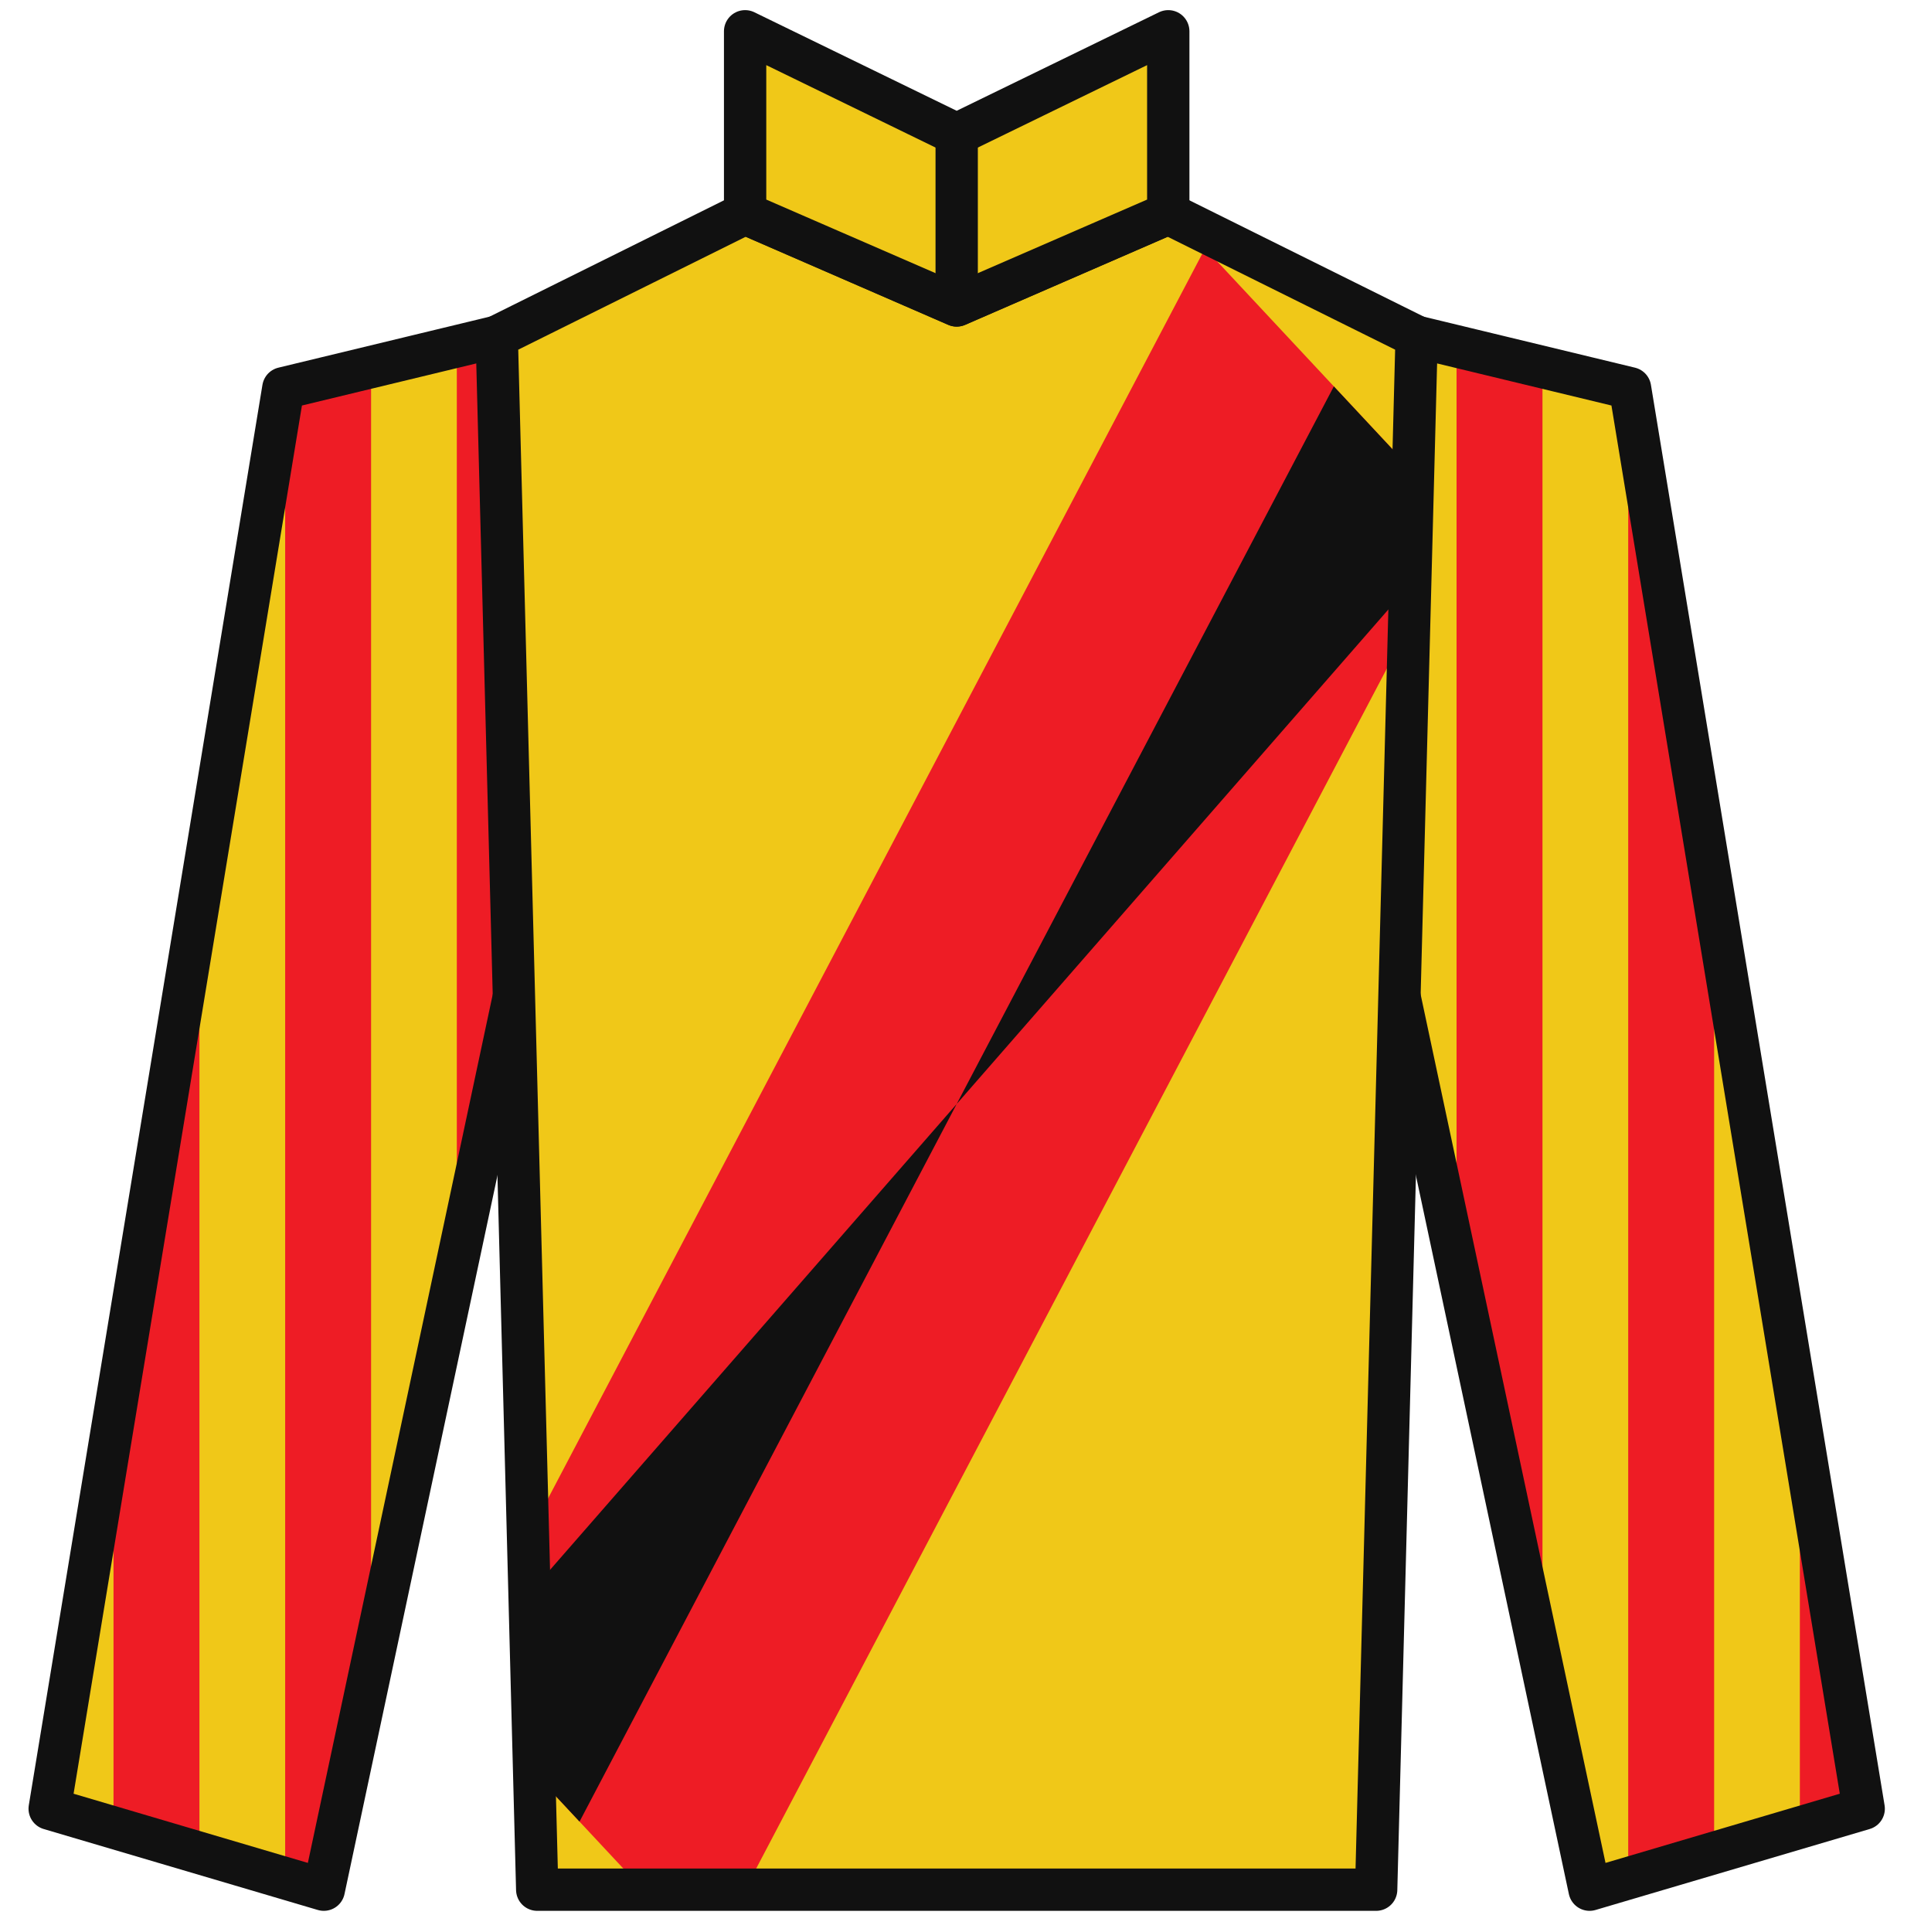
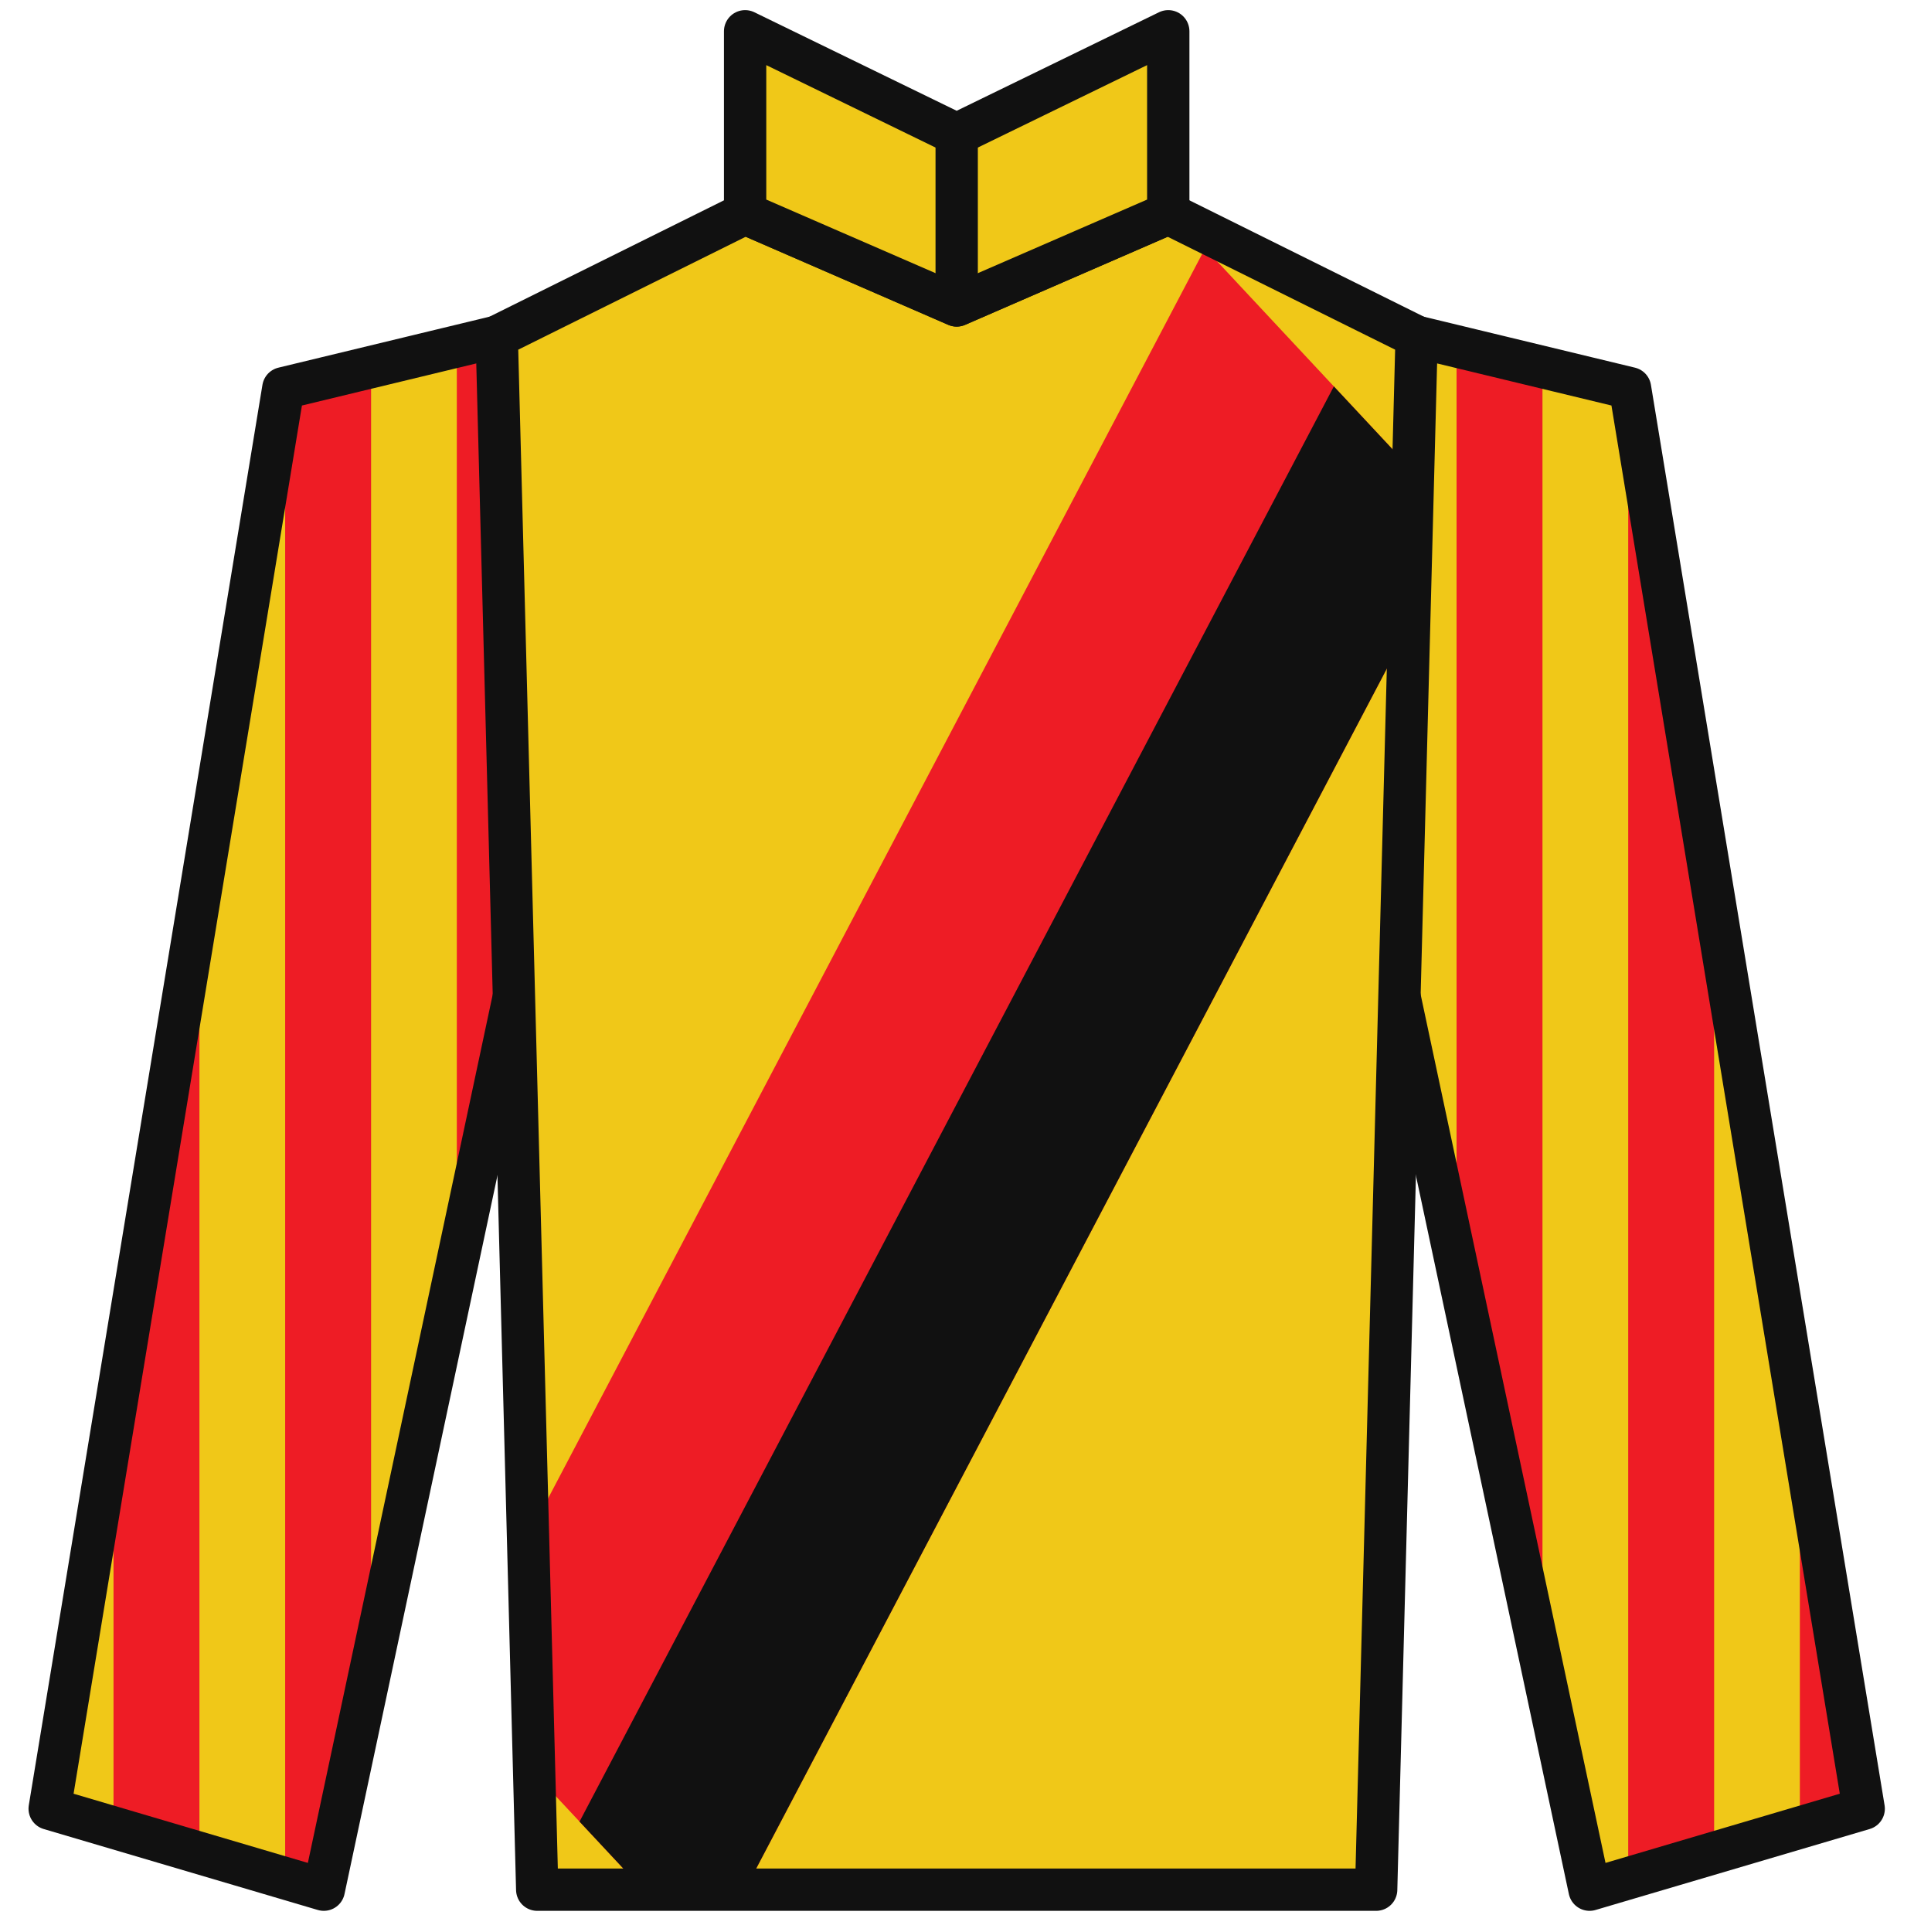
<svg xmlns="http://www.w3.org/2000/svg" class="trikot" viewBox="-1.5 -0.5 104 105" aria-hidden="true">
  <clipPath id="d7021340al">
    <path d="M25.5,17.8 L13.9,20.6 L1.2,97.8 L16.1,102.2 L27,51 Z" />
  </clipPath>
  <g clip-path="url(#d7021340al)">
    <rect x="0" y="17" width="28" height="86.5" fill="#F0C818" />
    <rect x="4.67" y="17" width="4.67" height="86.5" fill="#EE1C25" />
    <rect x="14.0" y="17" width="4.67" height="86.5" fill="#EE1C25" />
    <rect x="23.33" y="17" width="4.67" height="86.5" fill="#EE1C25" />
  </g>
  <path d="M25.5,17.8 L13.9,20.6 L1.2,97.8 L16.1,102.2 L27,51 Z" fill="none" stroke="#111111" stroke-width="2.3" stroke-linejoin="round" />
  <clipPath id="d7021340ar">
    <path d="M75.5,17.8 L87.1,20.6 L99.8,97.8 L84.9,102.2 L74,51 Z" />
  </clipPath>
  <g clip-path="url(#d7021340ar)">
    <rect x="73" y="17" width="28" height="86.5" fill="#F0C818" />
    <rect x="77.67" y="17" width="4.67" height="86.5" fill="#EE1C25" />
    <rect x="87.0" y="17" width="4.67" height="86.5" fill="#EE1C25" />
    <rect x="96.33" y="17" width="4.67" height="86.5" fill="#EE1C25" />
  </g>
  <path d="M75.5,17.8 L87.1,20.6 L99.8,97.8 L84.9,102.2 L74,51 Z" fill="none" stroke="#111111" stroke-width="2.3" stroke-linejoin="round" />
  <clipPath id="d7021340k">
    <path d="M25.5,17.8 L39,11.1 L50.5,16.1 L62,11.1 L75.5,17.8 L73.3,102.2 L27.7,102.2 Z" />
  </clipPath>
  <g clip-path="url(#d7021340k)">
    <rect x="25" y="10" width="51" height="93" fill="#F0C818" />
    <polygon points="78.0,28.0 64.0,13.0 23.0,91.0 37.0,106.0" fill="#EE1C25" />
-     <polygon points="78.0,28.0 71.0,20.5 30.0,98.5 23.0,91.0" fill="#111111" />
+     <polygon points="78.0,28.0 71.0,20.5 30.0,98.5 37.0,106.0" fill="#111111" />
  </g>
  <path d="M25.5,17.8 L39,11.1 L50.5,16.1 L62,11.1 L75.5,17.8 L73.3,102.2 L27.7,102.2 Z" fill="none" stroke="#111111" stroke-width="2.3" stroke-linejoin="round" />
  <path d="M39,1.2 L50.5,6.8 L62,1.2 L62,11.1 L50.5,16.1 L39,11.1 Z" fill="#F0C818" stroke="#111111" stroke-width="2.3" stroke-linejoin="round" />
  <path d="M50.5,6.8 L50.5,16.1" fill="none" stroke="#111111" stroke-width="2.3" />
</svg>
